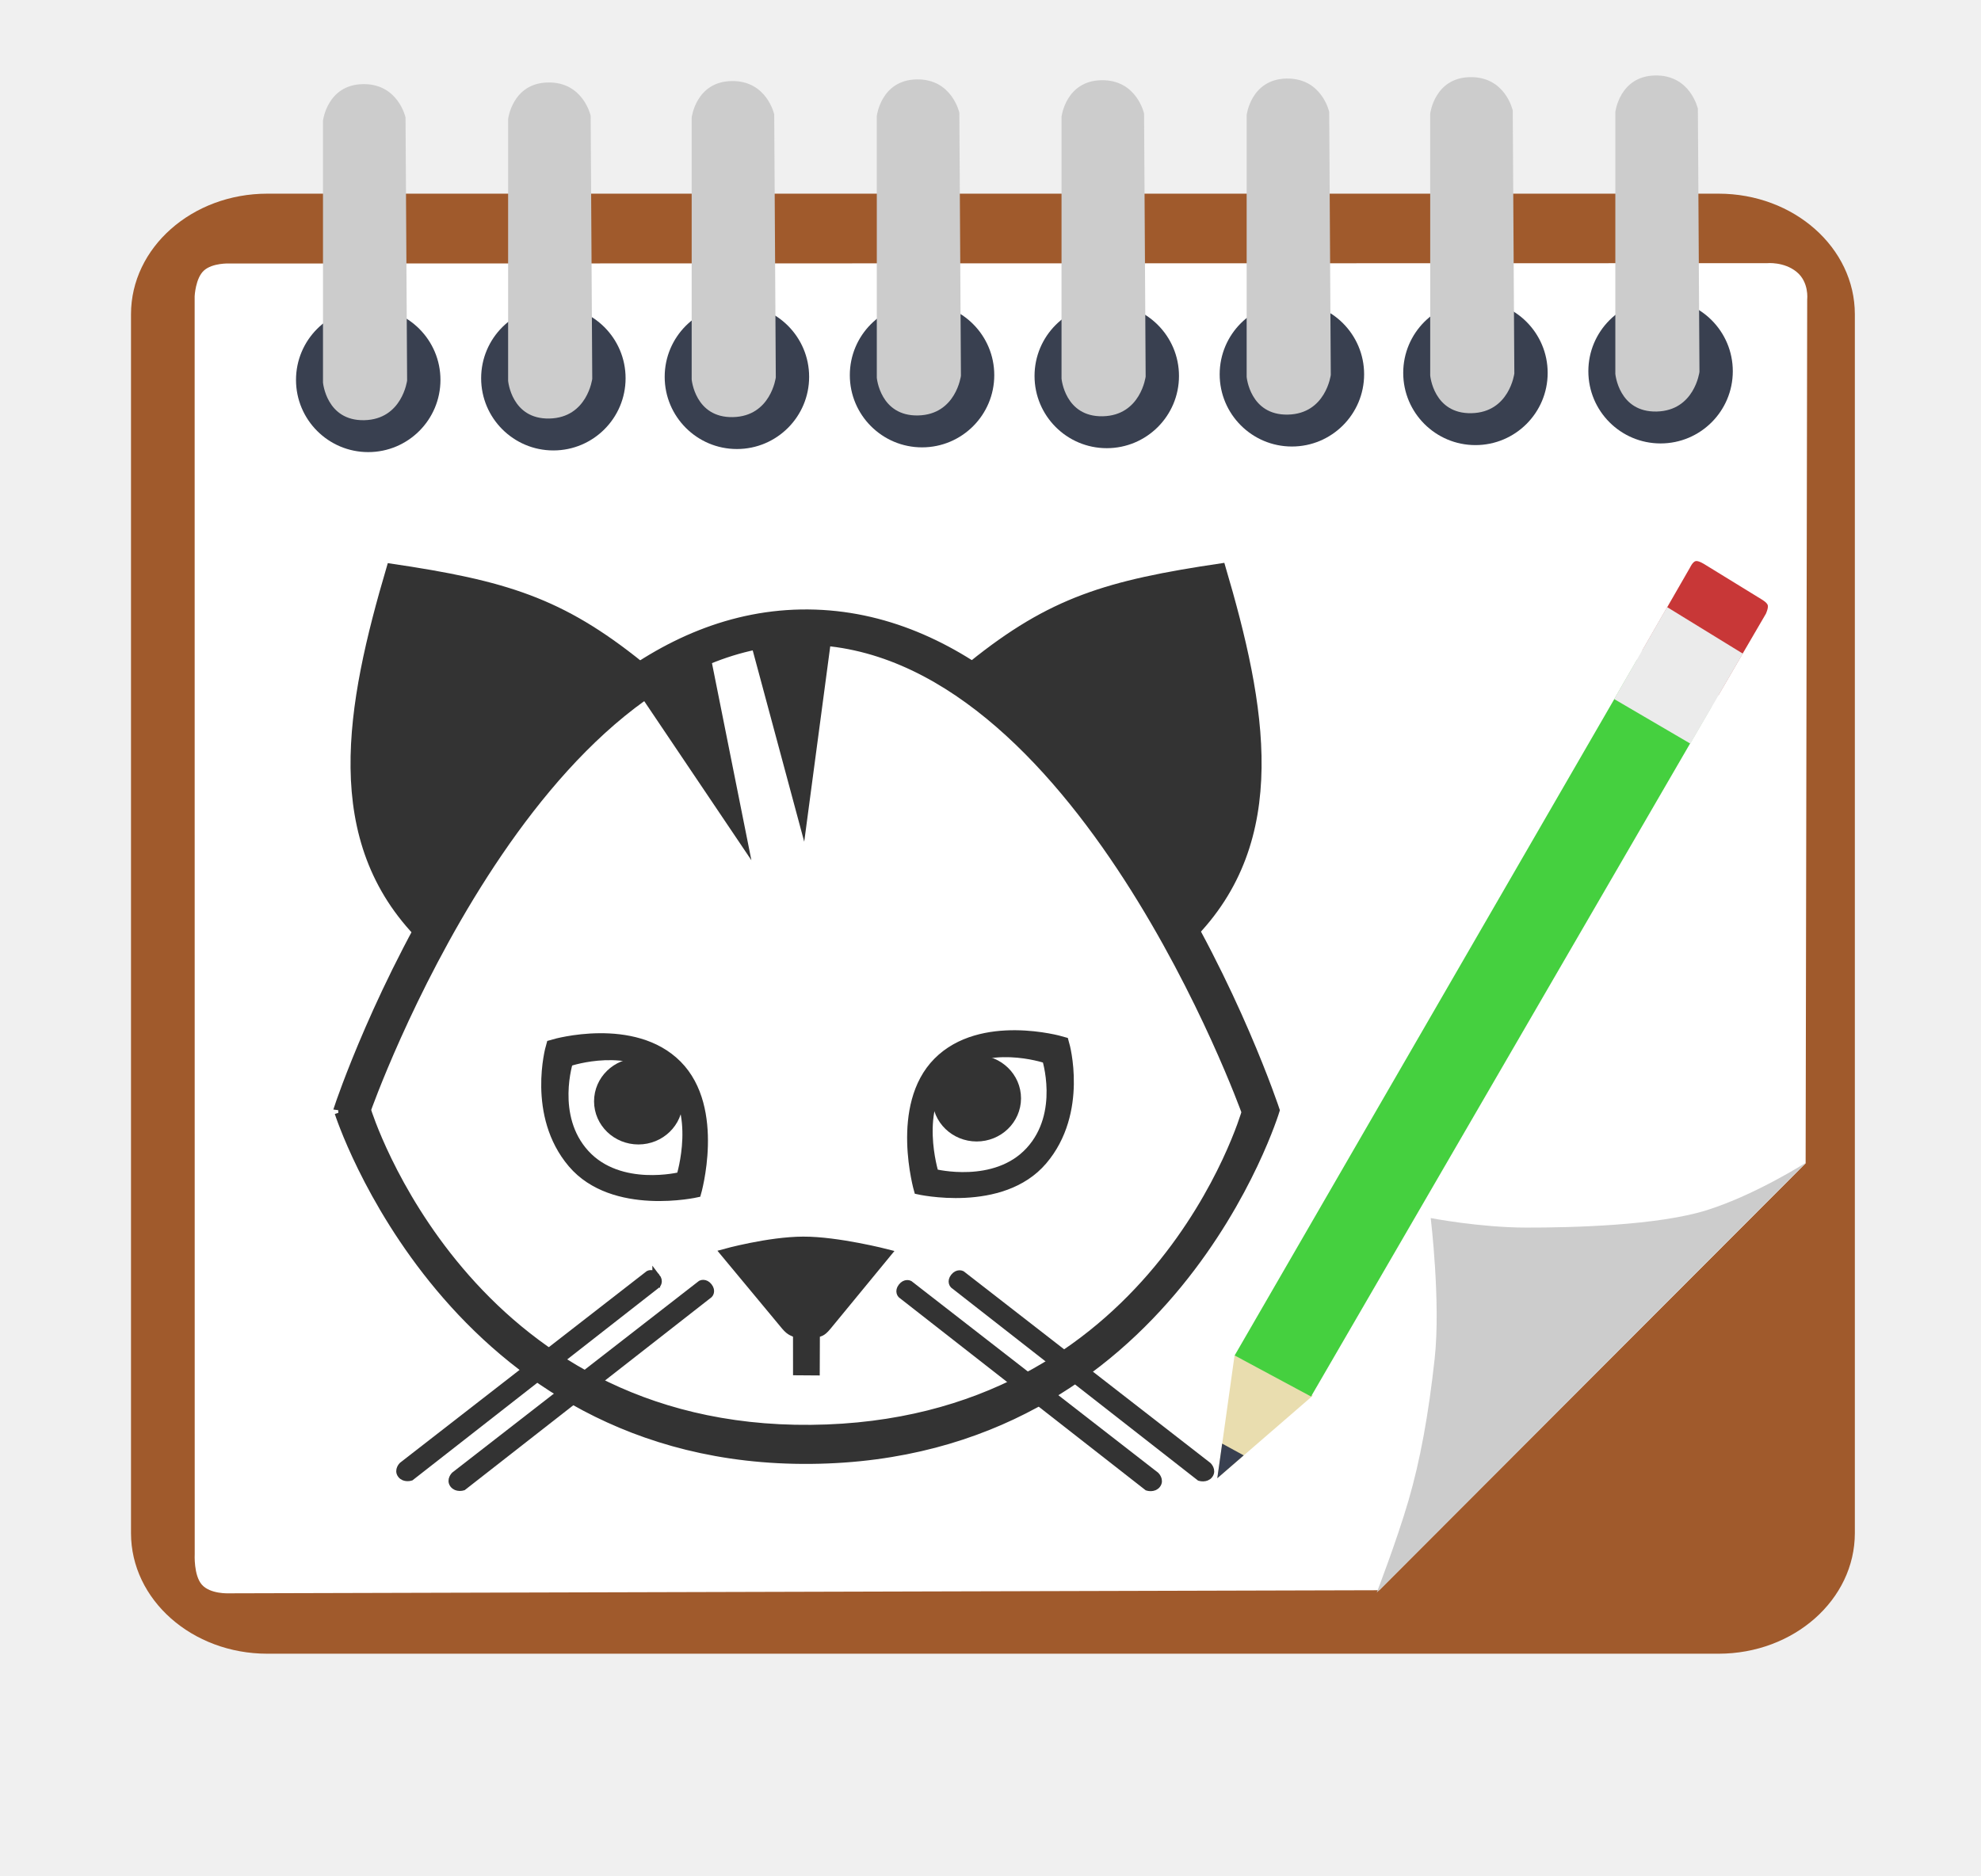
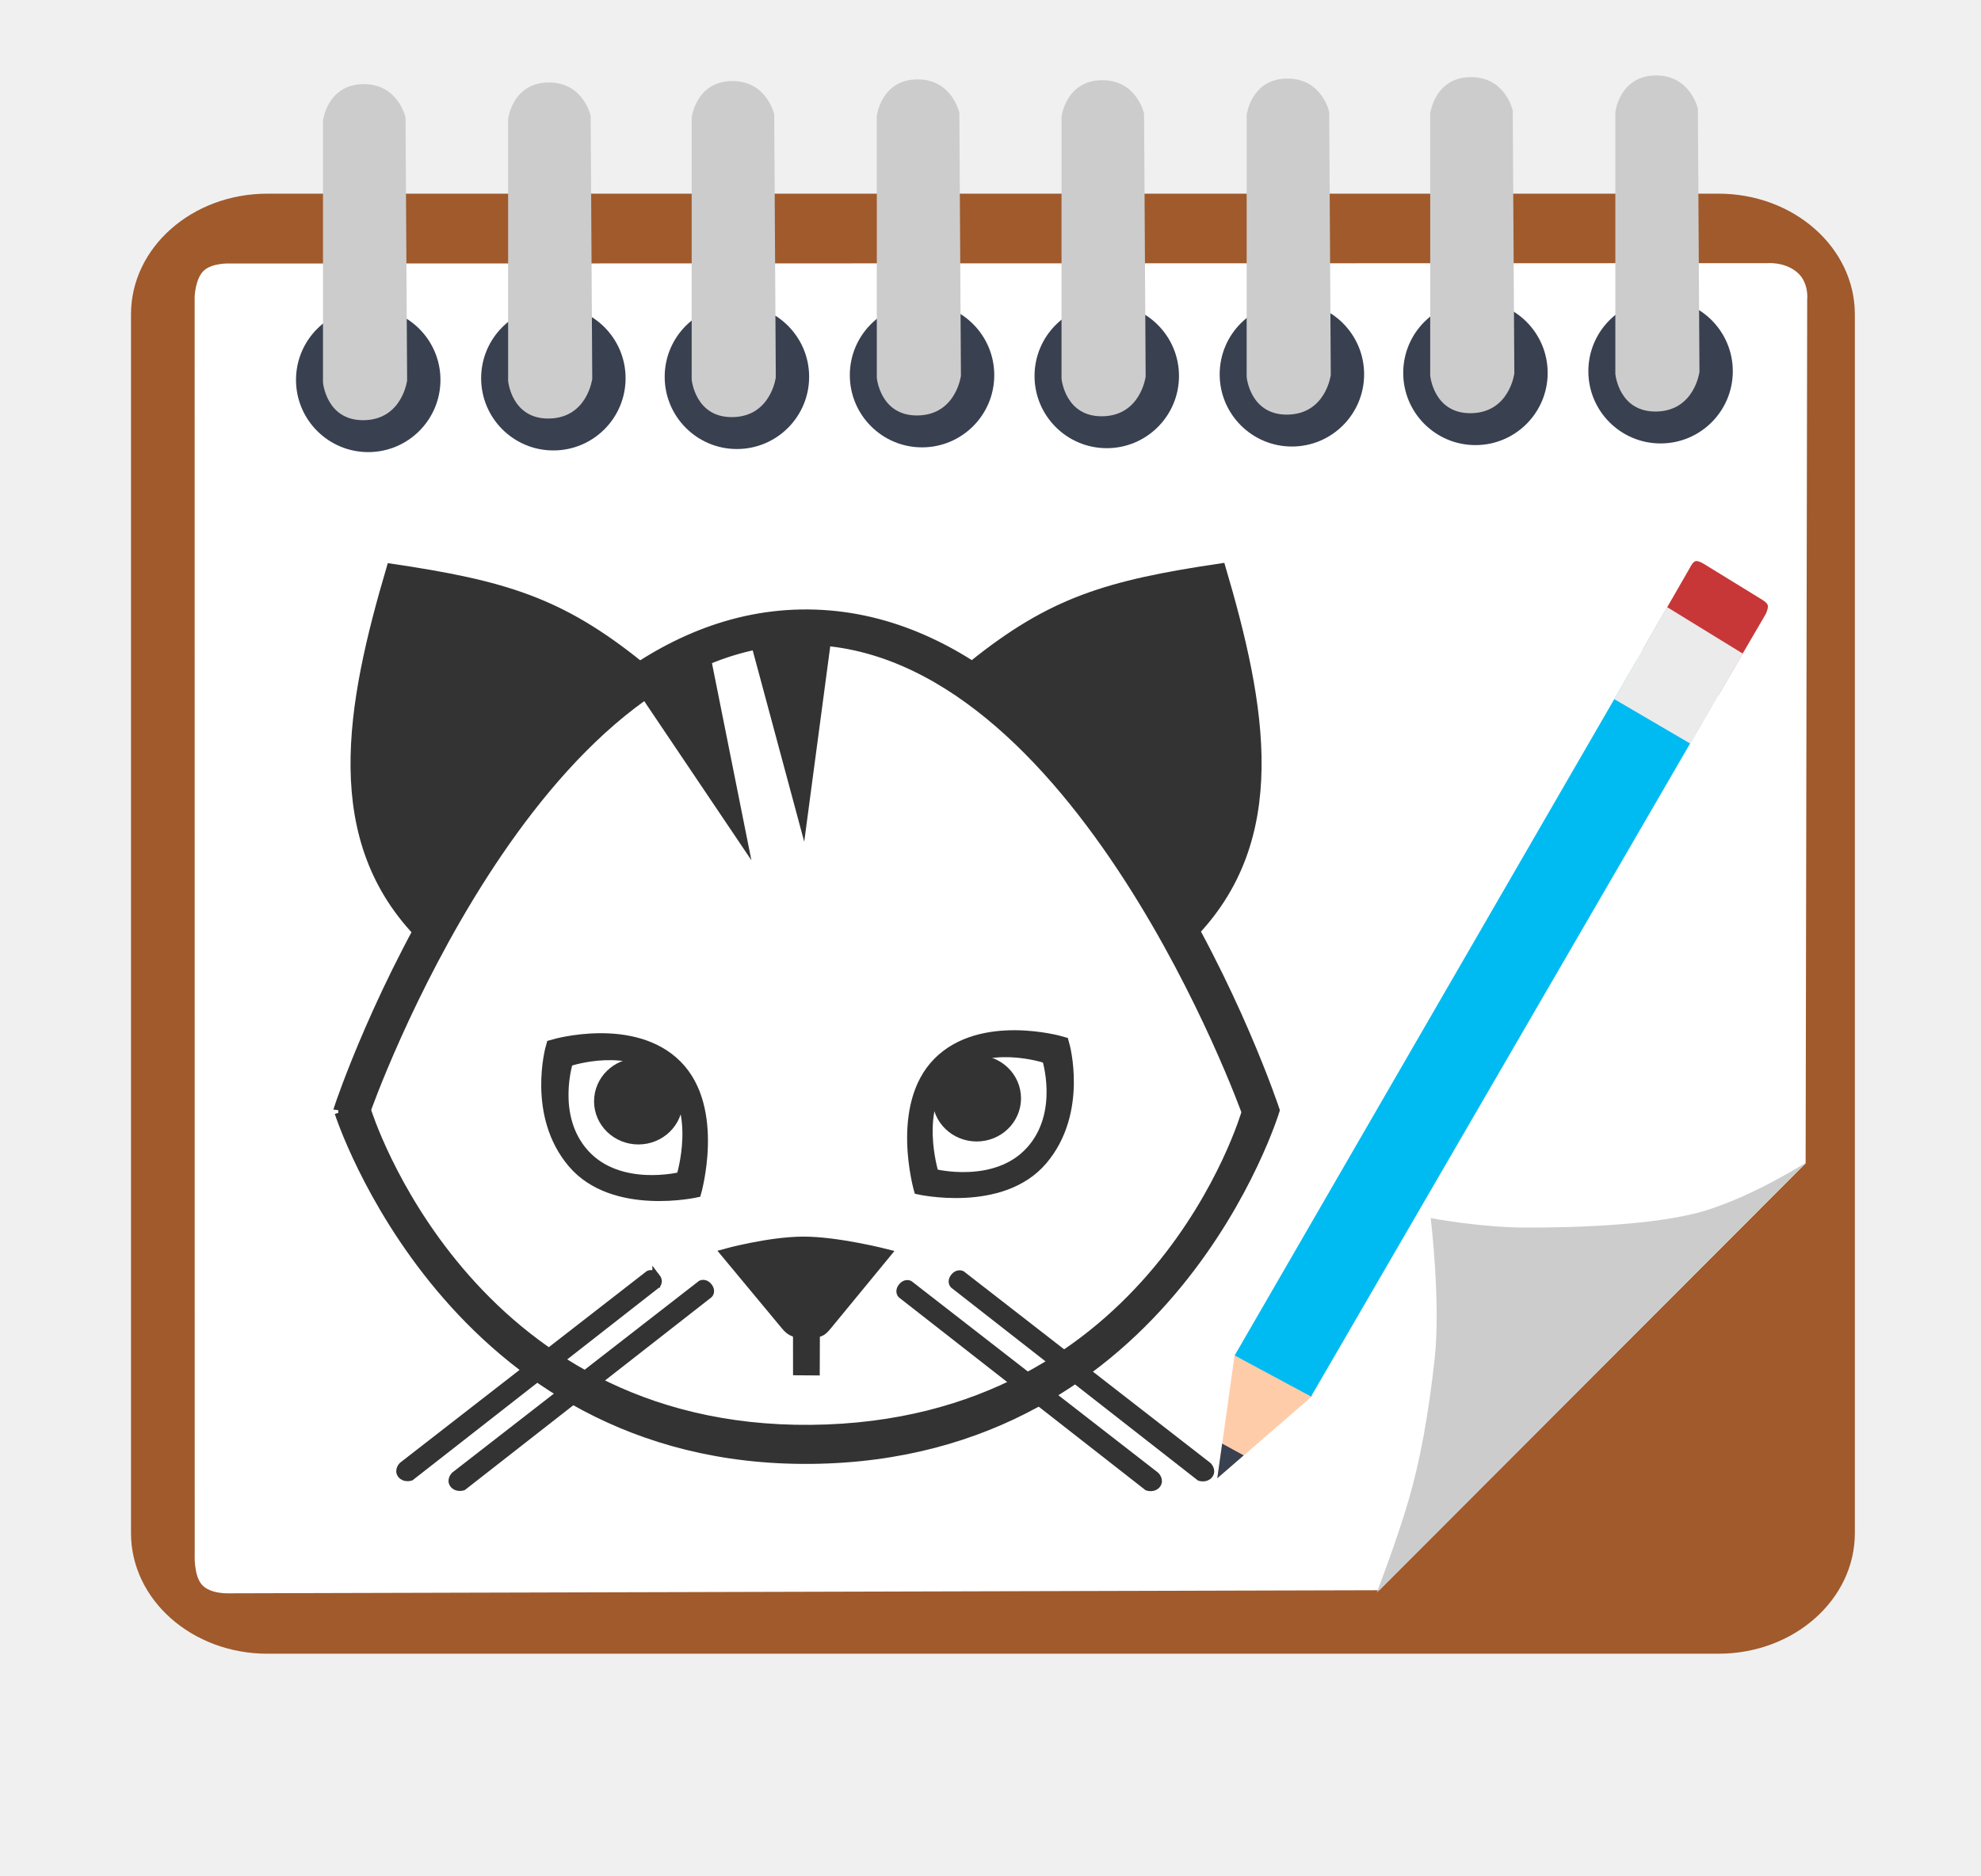
<svg xmlns="http://www.w3.org/2000/svg" viewBox="0 0 320 303" height="303" width="320" version="1.1" id="svg2">
  <defs id="defs6">
    <filter height="1.096" y="-0.048" width="1.096" x="-0.048" id="filter4329" style="color-interpolation-filters:sRGB">
      <feGaussianBlur id="feGaussianBlur4331" stdDeviation="2.132" />
    </filter>
    <filter height="1.033" y="-0.016" width="1.04" x="-0.02" id="filter4376" style="color-interpolation-filters:sRGB">
      <feGaussianBlur id="feGaussianBlur4378" stdDeviation="1.174" />
    </filter>
    <filter height="1.057" y="-0.029" width="1.063" x="-0.032" id="filter4436" style="color-interpolation-filters:sRGB">
      <feGaussianBlur id="feGaussianBlur4438" stdDeviation="0.635" />
    </filter>
  </defs>
  <g id="g3404" transform="matrix(0,0.6861843,-0.6861843,0,181.5982,-15.25421)">
    <rect rx="28.399" ry="32.089" y="-172" x="67.833" height="405.81" width="343.781" id="rect3003" style="fill:#a05a2c;fill-opacity:1;stroke:none" />
    <path id="path3773" d="m 86.237,-158.278 c -2.427,2.985 -2.04,6.926 -2.04,6.926 l 0.071,337.355 0.005,24.732 c 0,0 -0.159,3.868 1.637,5.885 1.796,2.017 6.072,2.206 6.072,2.206 l 296.184,-0.015 c 0,0 4.961,0.273 7.193,-1.682 2.232,-1.955 2.036,-6.299 2.036,-6.299 L 396.666,-60.048 296.148,-160.414 92.683,-160.782 c 0,0 -4.019,-0.478 -6.446,2.507 z" style="fill:#ffffff;stroke:none" />
    <path id="path3775" d="m 295.959,-160.528 c 0,0 7.582,11.844 11.21,23.355 3.628,11.511 4.129,31.711 4.11,42.599 -0.019,10.888 -2.242,22.42 -2.242,22.42 0,0 19.807,-2.387 33.07,-0.934 13.263,1.453 23.976,3.408 33.444,6.166 9.468,2.758 21.673,7.473 21.673,7.473 z" style="fill:#cccccc;stroke:none" />
    <circle r="17.002" id="path3777" style="fill:#394050;fill-opacity:1;stroke:none" cx="109.64" cy="-126.267" />
    <path id="path3779" d="m 48.597,-115.617 61.656,0 c 0,0 9.068,-0.783 8.875,-9.716 -0.193,-8.933 -9.342,-10.089 -9.342,-10.089 l -61.937,0.374 c 0,0 -8.023,1.736 -7.847,10.089 0.175,8.353 8.595,9.342 8.595,9.342 z" style="fill:#cccccc;stroke:none" />
    <circle r="17.002" id="path3777-3" style="fill:#394050;fill-opacity:1;stroke:none" cx="110.032" cy="-82.685" />
    <path id="path3779-6" d="m 48.989,-72.035 61.656,0 c 0,0 9.068,-0.783 8.875,-9.716 -0.193,-8.933 -9.342,-10.089 -9.342,-10.089 l -61.937,0.374 c 0,0 -8.023,1.736 -7.847,10.089 0.175,8.353 8.595,9.342 8.595,9.342 z" style="fill:#cccccc;stroke:none" />
    <circle r="17.002" id="path3777-7" style="fill:#394050;fill-opacity:1;stroke:none" cx="110.365" cy="-39.476" />
    <path id="path3779-5" d="m 49.322,-28.826 61.656,0 c 0,0 9.068,-0.783 8.875,-9.716 -0.193,-8.933 -9.342,-10.089 -9.342,-10.089 l -61.937,0.374 c 0,0 -8.023,1.736 -7.847,10.089 0.175,8.353 8.595,9.342 8.595,9.342 z" style="fill:#cccccc;stroke:none" />
    <circle r="17.002" id="path3777-3-3" style="fill:#394050;fill-opacity:1;stroke:none" cx="110.757" cy="4.106" />
    <path id="path3779-6-5" d="m 49.714,14.756 61.656,0 c 0,0 9.068,-0.783 8.875,-9.716 -0.193,-8.933 -9.342,-10.089 -9.342,-10.089 l -61.937,0.374 c 0,0 -8.023,1.736 -7.847,10.089 0.175,8.353 8.595,9.342 8.595,9.342 z" style="fill:#cccccc;stroke:none" />
    <circle r="17.002" id="path3777-6" style="fill:#394050;fill-opacity:1;stroke:none" cx="110.564" cy="47.591" />
    <path id="path3779-2" d="m 49.521,58.241 61.656,0 c 0,0 9.068,-0.783 8.875,-9.716 -0.193,-8.933 -9.342,-10.089 -9.342,-10.089 l -61.937,0.374 c 0,0 -8.023,1.736 -7.847,10.089 0.175,8.353 8.595,9.342 8.595,9.342 z" style="fill:#cccccc;stroke:none" />
    <circle r="17.002" id="path3777-3-9" style="fill:#394050;fill-opacity:1;stroke:none" cx="110.956" cy="91.173" />
    <path id="path3779-6-1" d="m 49.913,101.823 61.656,0 c 0,0 9.068,-0.783 8.875,-9.716 -0.193,-8.933 -9.342,-10.089 -9.342,-10.089 l -61.937,0.374 c 0,0 -8.023,1.736 -7.847,10.089 0.175,8.353 8.595,9.342 8.595,9.342 z" style="fill:#cccccc;stroke:none" />
    <circle r="17.002" id="path3777-7-2" style="fill:#394050;fill-opacity:1;stroke:none" cx="111.289" cy="134.382" />
    <path id="path3779-5-7" d="m 50.246,145.032 61.656,0 c 0,0 9.068,-0.783 8.875,-9.716 -0.193,-8.933 -9.342,-10.089 -9.342,-10.089 l -61.937,0.374 c 0,0 -8.023,1.736 -7.847,10.089 0.175,8.353 8.595,9.342 8.595,9.342 z" style="fill:#cccccc;stroke:none" />
    <circle r="17.002" id="path3777-3-3-0" style="fill:#394050;fill-opacity:1;stroke:none" cx="111.681" cy="177.964" />
    <path id="path3779-6-5-9" d="m 50.638,188.614 61.656,0 c 0,0 9.068,-0.783 8.875,-9.716 -0.193,-8.933 -9.342,-10.089 -9.342,-10.089 l -61.937,0.374 c 0,0 -8.023,1.736 -7.847,10.089 0.175,8.353 8.595,9.342 8.595,9.342 z" style="fill:#cccccc;stroke:none" />
  </g>
-   <g id="g3397" transform="matrix(0.379651,0,0,0.379651,0.3924074,67.16331)">
-     <path id="path3868" d="m 516.937,452.189 40.613,-35.151 -33.293,-17.175 z" style="fill:#e9ddaf;stroke:none" />
-     <path id="path3868-3" d="m 516.898,452.184 11.238,-9.726 -9.16,-5.002 z" style="fill:#394050;stroke:none" />
-     <path id="path3888" d="M 524.283,399.941 695.426,103.991 727.188,123.796 556.792,417.41 Z" style="fill:#45d03f;fill-opacity:1;stroke:none" />
-     <path id="path3888-6-0" d="m 697.725,99.946 20.298,-35.29 c 0,0 1.11,-2.434 2.379,-2.765 1.269,-0.331 3.964,1.448 3.964,1.448 l 24.1,14.809 c 0,0 2.273,1.29 2.642,2.459 0.37,1.169 -0.778,3.668 -0.778,3.668 L 730.142,118.91 Z" style="fill:#c83737;fill-opacity:1;stroke:none" />
-     <path id="path3888-6" d="M 685.764,120.597 708.278,81.454 740.507,101.259 718.18,139.561 Z" style="fill:#ebebeb;fill-opacity:1;stroke:none" />
+   <g id="g4188">
+     <path id="path3868" d="m 196.648,238.837 15.419,-13.345 -12.64,-6.52 z" style="fill:#ffccaa;stroke:none" />
+     <path id="path3868-3" d="m 196.633,238.836 4.266,-3.693 -3.477,-1.899 z" style="fill:#394050;stroke:none" />
+     <path id="path3888" d="m 199.437,219.001 64.975,-112.358 12.059,7.519 -64.691,111.471 z" style="fill:#00bbf2;fill-opacity:1;stroke:none" />
+     <path id="path3888-6-0" d="m 265.285,105.108 7.706,-13.398 c 0,0 0.421,-0.924 0.903,-1.05 0.482,-0.126 1.505,0.55 1.505,0.55 l 9.149,5.622 c 0,0 0.863,0.49 1.003,0.934 0.14,0.444 -0.295,1.392 -0.295,1.392 l -7.665,13.149 z" style="fill:#c83737;fill-opacity:1;stroke:none" />
+     <path id="path3888-6" d="m 260.743,112.948 8.547,-14.86 12.236,7.519 -8.476,14.541 z" style="fill:#ebebeb;fill-opacity:1;stroke:none" />
  </g>
  <path id="path4218" d="m 102.07,114.029 19.183,30.262 2.825,-1.264 -7.138,-37.622 -3.197,0.967 5.8,29.667 -15.317,-24.239 z" style="fill:#333333;fill-opacity:1;fill-rule:evenodd;stroke:#333333;stroke-width:1.253;stroke-linecap:butt;stroke-linejoin:miter;stroke-miterlimit:4;stroke-dasharray:none;stroke-opacity:1" />
  <path id="path4235" d="m 118.582,105.458 9.659,36.305 3.197,-0.372 2.974,-37.771 -3.197,-0.297 -2.156,29.072 -7.584,-28.105 z" style="fill:#333333;fill-opacity:1;fill-rule:evenodd;stroke:#333333;stroke-width:1.253;stroke-linecap:butt;stroke-linejoin:miter;stroke-miterlimit:4;stroke-dasharray:none;stroke-opacity:1" />
  <path style="fill:#333333;fill-opacity:1;fill-rule:evenodd;stroke:#333333;stroke-width:1.253;stroke-linecap:butt;stroke-linejoin:miter;stroke-miterlimit:4;stroke-dasharray:none;stroke-opacity:1" d="m 192.278,151.415 -2.261,-4.048 c 11.9,-8.938 11.391,-30.599 4.784,-51.418 -14.826,1.612 -23.659,4.802 -34.069,14.3 l -3.689,-2.846 c 12.796,-10.302 21.807,-13.034 40.282,-15.766 6.624,22.45 10.62,44.058 -5.047,59.778 z" id="path4201-7" />
  <path style="fill:#333333;fill-opacity:1;fill-rule:evenodd;stroke:#333333;stroke-width:1.253;stroke-linecap:butt;stroke-linejoin:miter;stroke-miterlimit:4;stroke-dasharray:none;stroke-opacity:1" d="m 68.137,151.462 2.261,-4.048 c -11.9,-8.938 -11.391,-30.599 -4.784,-51.419 14.826,1.612 23.659,4.802 34.069,14.301 l 3.689,-2.846 C 90.575,97.147 81.564,94.415 63.089,91.684 56.465,114.133 52.469,135.742 68.137,151.462 Z" id="path4201" />
  <path style="fill:#ffffff;fill-rule:evenodd;stroke:#000000;stroke-width:2.039px;stroke-linecap:butt;stroke-linejoin:miter;stroke-opacity:1" d="M 129.931,233.643 110.272,232.551 89.157,221.63 68.771,201.971 56.029,177.58 73.867,139.718 l 22.935,-25.848 22.571,-12.742 12.742,0 24.391,8.737 28.396,26.576 14.926,35.313 4.005,9.465 -11.65,20.387 -16.382,16.746 -20.387,12.014 z" id="path3443" />
  <path style="fill:#333333;fill-opacity:1;fill-rule:evenodd;stroke:#333333;stroke-width:1.253;stroke-linecap:butt;stroke-linejoin:miter;stroke-miterlimit:4;stroke-dasharray:none;stroke-opacity:1" d="m 54.679,179.794 4.638,-0.409 c 0,0 15.998,51.978 71.676,51.452 55.678,-0.526 70.189,-51.155 70.189,-51.155 0,0 -27.138,-75.703 -71.055,-76.126 -43.983,-0.424 -70.849,75.823 -70.849,75.823 l -4.6,-0.635 c 0,0 26.602,-80.033 75.844,-79.649 49.242,0.384 75.568,80.29 75.568,80.29 0,0 -16.855,55.949 -75.096,56.508 -58.241,0.559 -76.314,-56.099 -76.314,-56.099 z" id="path4199" />
  <path style="fill:#333333;fill-opacity:1;fill-rule:evenodd;stroke:#333333;stroke-width:1.253;stroke-linecap:butt;stroke-linejoin:miter;stroke-miterlimit:4;stroke-dasharray:none;stroke-opacity:1" d="m 89.481,168.526 c 0,0 12.915,-3.714 20.018,3.441 7.103,7.155 3.12,20.858 3.12,20.858 0,0 -13.552,3.097 -20.253,-4.781 -6.7,-7.878 -3.597,-18.858 -3.597,-18.858 l 3.216,2.207 c 0,0 -2.946,8.948 2.606,15 5.553,6.052 15.317,3.599 15.317,3.599 0,0 3.295,-10.593 -2.379,-16.112 -5.674,-5.519 -15.463,-2.271 -15.463,-2.271 z" id="path4237" />
  <path style="fill:#333333;fill-opacity:1;stroke:#333333;stroke-width:3.135;stroke-linecap:round;stroke-linejoin:round;stroke-miterlimit:4;stroke-dasharray:none;stroke-dashoffset:50;stroke-opacity:1" id="path4239" d="m 108.719,177.935 a 5.596,5.407 0 0 1 -5.589,5.407 5.596,5.407 0 0 1 -5.602,-5.394 5.596,5.407 0 0 1 5.576,-5.419 5.596,5.407 0 0 1 5.615,5.381" />
  <path style="fill:#333333;fill-opacity:1;fill-rule:evenodd;stroke:#333333;stroke-width:1.253;stroke-linecap:butt;stroke-linejoin:miter;stroke-miterlimit:4;stroke-dasharray:none;stroke-opacity:1" d="m 171.41,168.043 c 0,0 -12.915,-3.714 -20.018,3.441 -7.103,7.155 -3.12,20.858 -3.12,20.858 0,0 13.552,3.097 20.253,-4.781 6.7,-7.878 3.597,-18.858 3.597,-18.858 l -3.216,2.207 c 0,0 2.946,8.948 -2.606,15 -5.553,6.052 -15.317,3.599 -15.317,3.599 0,0 -3.295,-10.593 2.379,-16.112 5.674,-5.519 15.463,-2.271 15.463,-2.271 z" id="path4237-7" />
  <path style="fill:#333333;fill-opacity:1;stroke:#333333;stroke-width:3.135;stroke-linecap:round;stroke-linejoin:round;stroke-miterlimit:4;stroke-dasharray:none;stroke-dashoffset:50;stroke-opacity:1" id="path4239-2" d="m -152.172,177.453 a 5.596,5.407 0 0 1 -5.589,5.407 5.596,5.407 0 0 1 -5.602,-5.394 5.596,5.407 0 0 1 5.576,-5.419 5.596,5.407 0 0 1 5.615,5.381" transform="scale(-1,1)" />
  <path style="fill:#333333;fill-opacity:1;fill-rule:evenodd;stroke:#333333;stroke-width:1.253;stroke-linecap:butt;stroke-linejoin:miter;stroke-miterlimit:4;stroke-dasharray:none;stroke-opacity:1" d="m 116.991,202.427 c 0,0 7.164,-1.987 12.76,-2.001 5.596,-0.022 13.625,2.055 13.625,2.055 l -9.705,11.806 c -1.026,1.249 -1.239,0.888 -1.858,1.318 l -0.022,5.995 -3.062,-0.022 -0.004,-5.968 c -0.633,-0.446 -0.991,-0.269 -1.899,-1.338 z" id="path4265" />
  <path style="fill:#333333;fill-opacity:1;fill-rule:evenodd;stroke:#333333;stroke-width:1.253;stroke-linecap:butt;stroke-linejoin:miter;stroke-miterlimit:4;stroke-dasharray:none;stroke-opacity:1" d="m 106.004,206.314 c -0.57,-0.728 -1.192,-0.412 -1.192,-0.412 l -39.785,30.91 c 0,0 -0.727,0.714 -0.207,1.414 0.52,0.7 1.507,0.392 1.507,0.392 l 39.76,-31.082 c 0,0 0.487,-0.494 -0.083,-1.223 z" id="path4267" />
  <path style="fill:#333333;fill-opacity:1;fill-rule:evenodd;stroke:#333333;stroke-width:1.253;stroke-linecap:butt;stroke-linejoin:miter;stroke-miterlimit:4;stroke-dasharray:none;stroke-opacity:1" d="m 114.448,207.892 c -0.57,-0.728 -1.192,-0.412 -1.192,-0.412 l -39.785,30.91 c 0,0 -0.727,0.714 -0.207,1.414 0.52,0.7 1.507,0.393 1.507,0.393 l 39.76,-31.082 c 0,0 0.487,-0.494 -0.083,-1.223 z" id="path4267-8" />
  <path style="fill:#333333;fill-opacity:1;fill-rule:evenodd;stroke:#333333;stroke-width:1.253;stroke-linecap:butt;stroke-linejoin:miter;stroke-miterlimit:4;stroke-dasharray:none;stroke-opacity:1" d="m 154.141,206.346 c 0.57,-0.728 1.192,-0.412 1.192,-0.412 l 39.785,30.91 c 0,0 0.727,0.714 0.207,1.414 -0.52,0.7 -1.507,0.393 -1.507,0.393 l -39.76,-31.082 c 0,0 -0.487,-0.495 0.083,-1.223 z" id="path4267-1" />
  <path style="fill:#333333;fill-opacity:1;fill-rule:evenodd;stroke:#333333;stroke-width:1.253;stroke-linecap:butt;stroke-linejoin:miter;stroke-miterlimit:4;stroke-dasharray:none;stroke-opacity:1" d="m 145.697,207.925 c 0.57,-0.728 1.192,-0.412 1.192,-0.412 l 39.785,30.91 c 0,0 0.727,0.714 0.207,1.414 -0.52,0.7 -1.507,0.392 -1.507,0.392 l -39.76,-31.082 c 0,0 -0.487,-0.494 0.083,-1.222 z" id="path4267-8-2" />
  <path style="fill:#333333;fill-opacity:1;fill-rule:evenodd;stroke:none;stroke-width:1px;stroke-linecap:butt;stroke-linejoin:miter;stroke-opacity:1" d="M 70.531,149.929 85.461,127.533 101.936,110.543 88.035,98.702 64.095,93.296 l -5.663,32.178 5.148,18.02 z" id="path3439" />
  <path style="fill:#333333;fill-opacity:1;fill-rule:evenodd;stroke:none;stroke-width:1px;stroke-linecap:butt;stroke-linejoin:miter;stroke-opacity:1" d="m 189.846,150.959 -14.931,-22.396 -16.475,-16.99 13.901,-11.841 23.94,-5.406 5.663,32.178 -5.148,18.02 z" id="path3439-3" />
  <path style="fill:#333333;fill-opacity:1;fill-rule:evenodd;stroke:none;stroke-width:1px;stroke-linecap:butt;stroke-linejoin:miter;stroke-opacity:1" d="m 121.376,138.99 -18.02,-26.758 11.286,-6.917 z" id="path4256" />
  <path style="fill:#333333;fill-opacity:1;fill-rule:evenodd;stroke:none;stroke-width:1px;stroke-linecap:butt;stroke-linejoin:miter;stroke-opacity:1" d="m 129.909,135.995 -8.384,-31.152 12.917,-2.889 z" id="path4256-6" />
</svg>
